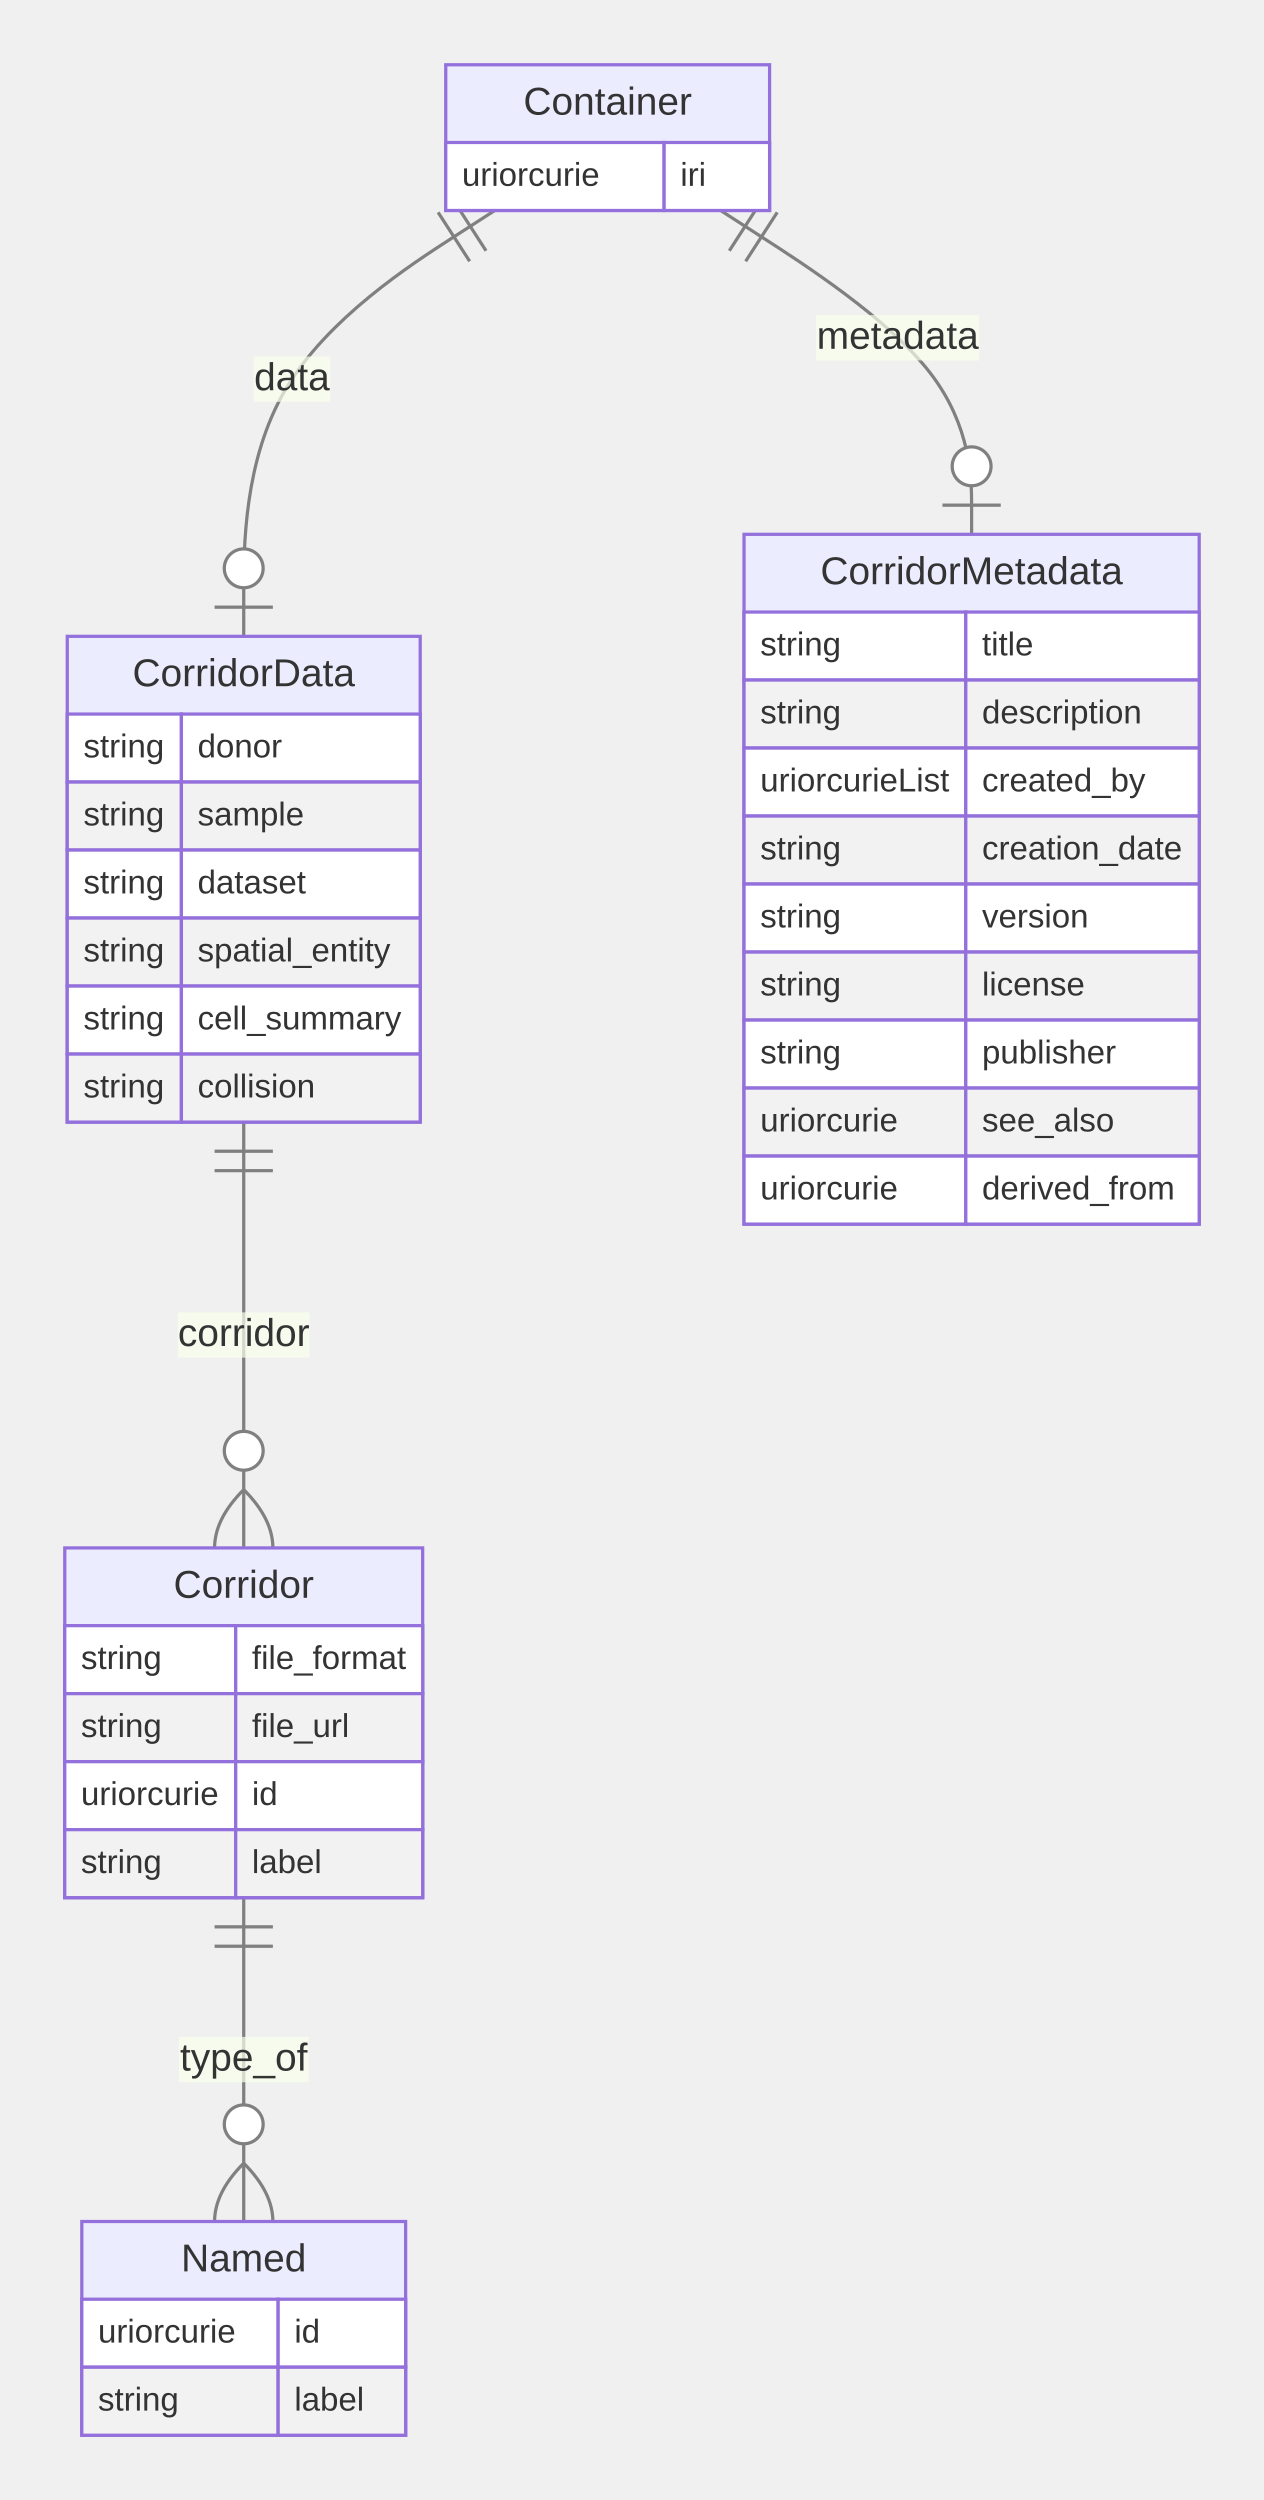
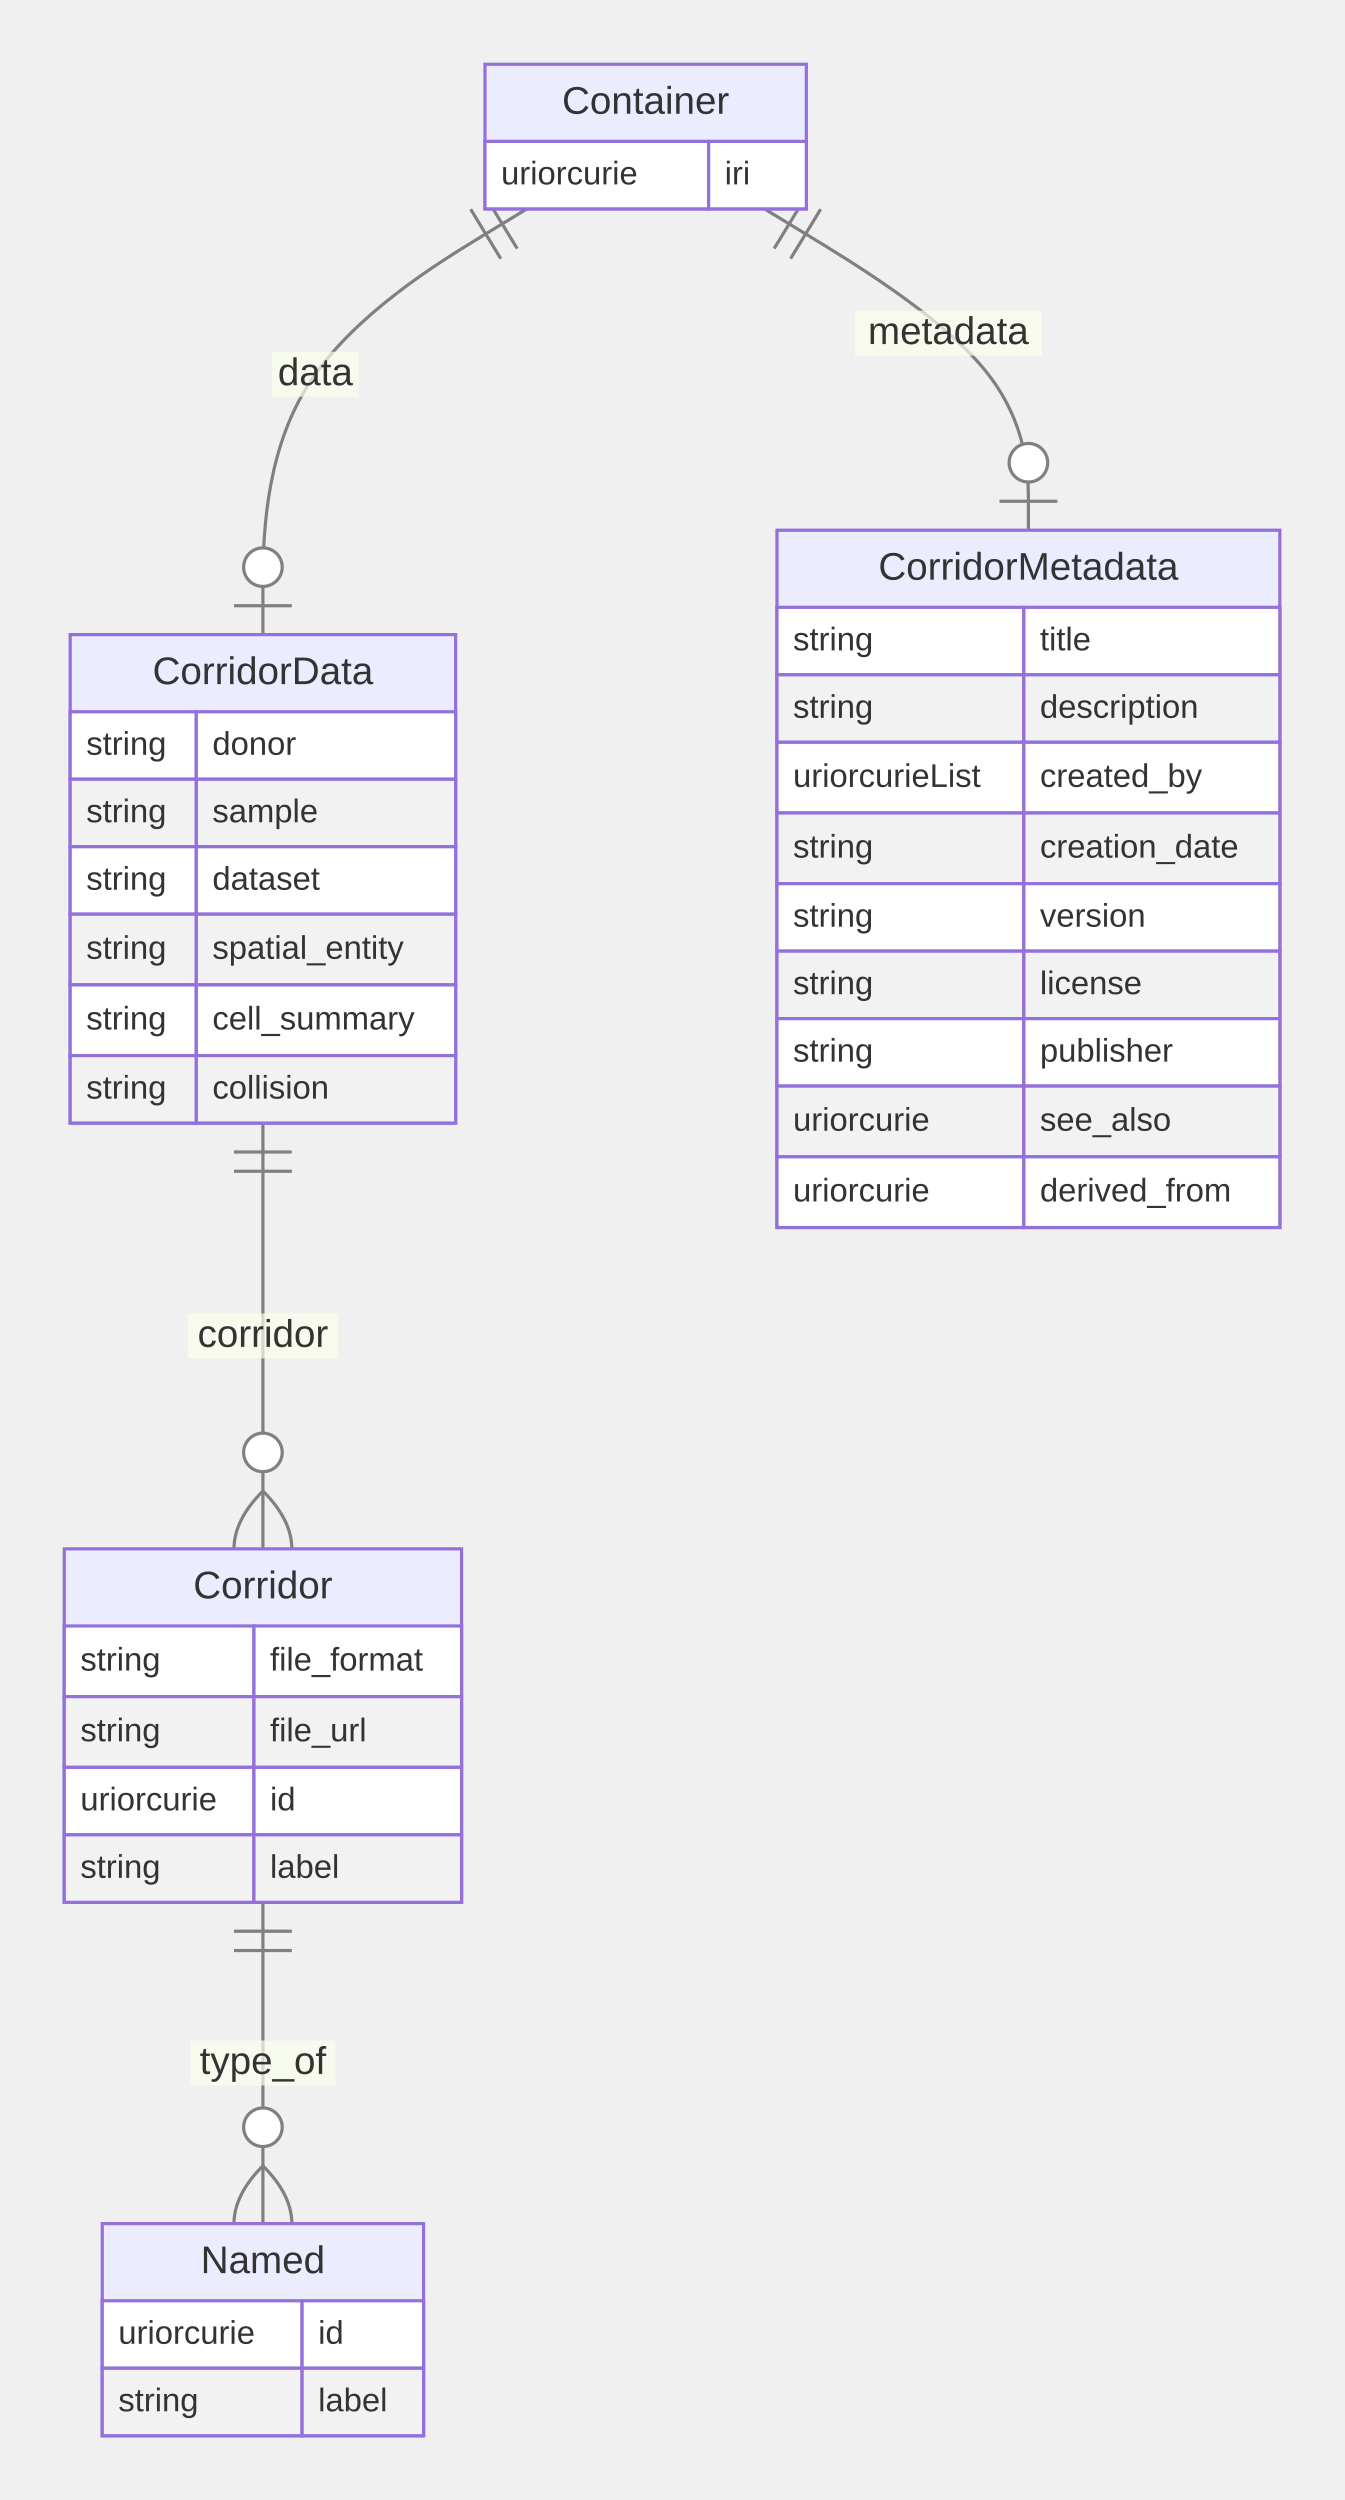
- <svg xmlns="http://www.w3.org/2000/svg" aria-roledescription="er" role="graphics-document document" viewBox="0 0 390.312 772" style="max-width: 390.312px; background-color: white;" width="100%" id="my-svg">
+ <svg xmlns="http://www.w3.org/2000/svg" aria-roledescription="er" role="graphics-document document" viewBox="0 0 418.284 778" style="max-width: 418.284px; background-color: white;" width="100%" id="my-svg">
  <style>#my-svg{font-family:"trebuchet ms",verdana,arial,sans-serif;font-size:16px;fill:#333;}#my-svg .error-icon{fill:#552222;}#my-svg .error-text{fill:#552222;stroke:#552222;}#my-svg .edge-thickness-normal{stroke-width:1px;}#my-svg .edge-thickness-thick{stroke-width:3.5px;}#my-svg .edge-pattern-solid{stroke-dasharray:0;}#my-svg .edge-thickness-invisible{stroke-width:0;fill:none;}#my-svg .edge-pattern-dashed{stroke-dasharray:3;}#my-svg .edge-pattern-dotted{stroke-dasharray:2;}#my-svg .marker{fill:#333333;stroke:#333333;}#my-svg .marker.cross{stroke:#333333;}#my-svg svg{font-family:"trebuchet ms",verdana,arial,sans-serif;font-size:16px;}#my-svg p{margin:0;}#my-svg .entityBox{fill:#ECECFF;stroke:#9370DB;}#my-svg .attributeBoxOdd{fill:#ffffff;stroke:#9370DB;}#my-svg .attributeBoxEven{fill:#f2f2f2;stroke:#9370DB;}#my-svg .relationshipLabelBox{fill:hsl(80, 100%, 96.275%);opacity:0.7;background-color:hsl(80, 100%, 96.275%);}#my-svg .relationshipLabelBox rect{opacity:0.5;}#my-svg .relationshipLine{stroke:#333333;}#my-svg .entityTitleText{text-anchor:middle;font-size:18px;fill:#333;}#my-svg #MD_PARENT_START{fill:#f5f5f5!important;stroke:#333333!important;stroke-width:1;}#my-svg #MD_PARENT_END{fill:#f5f5f5!important;stroke:#333333!important;stroke-width:1;}#my-svg :root{--mermaid-font-family:"trebuchet ms",verdana,arial,sans-serif;}</style>
  <g />
  <defs>
    <marker orient="auto" markerHeight="240" markerWidth="190" refY="7" refX="0" id="MD_PARENT_START">
      <path d="M 18,7 L9,13 L1,7 L9,1 Z" />
    </marker>
  </defs>
  <defs>
    <marker orient="auto" markerHeight="28" markerWidth="20" refY="7" refX="19" id="MD_PARENT_END">
      <path d="M 18,7 L9,13 L1,7 L9,1 Z" />
    </marker>
  </defs>
  <defs>
    <marker orient="auto" markerHeight="18" markerWidth="18" refY="9" refX="0" id="ONLY_ONE_START">
      <path d="M9,0 L9,18 M15,0 L15,18" fill="none" stroke="gray" />
    </marker>
  </defs>
  <defs>
    <marker orient="auto" markerHeight="18" markerWidth="18" refY="9" refX="18" id="ONLY_ONE_END">
      <path d="M3,0 L3,18 M9,0 L9,18" fill="none" stroke="gray" />
    </marker>
  </defs>
  <defs>
    <marker orient="auto" markerHeight="18" markerWidth="30" refY="9" refX="0" id="ZERO_OR_ONE_START">
      <circle r="6" cy="9" cx="21" fill="white" stroke="gray" />
      <path d="M9,0 L9,18" fill="none" stroke="gray" />
    </marker>
  </defs>
  <defs>
    <marker orient="auto" markerHeight="18" markerWidth="30" refY="9" refX="30" id="ZERO_OR_ONE_END">
      <circle r="6" cy="9" cx="9" fill="white" stroke="gray" />
      <path d="M21,0 L21,18" fill="none" stroke="gray" />
    </marker>
  </defs>
  <defs>
    <marker orient="auto" markerHeight="36" markerWidth="45" refY="18" refX="18" id="ONE_OR_MORE_START">
      <path d="M0,18 Q 18,0 36,18 Q 18,36 0,18 M42,9 L42,27" fill="none" stroke="gray" />
    </marker>
  </defs>
  <defs>
    <marker orient="auto" markerHeight="36" markerWidth="45" refY="18" refX="27" id="ONE_OR_MORE_END">
      <path d="M3,9 L3,27 M9,18 Q27,0 45,18 Q27,36 9,18" fill="none" stroke="gray" />
    </marker>
  </defs>
  <defs>
    <marker orient="auto" markerHeight="36" markerWidth="57" refY="18" refX="18" id="ZERO_OR_MORE_START">
      <circle r="6" cy="18" cx="48" fill="white" stroke="gray" />
      <path d="M0,18 Q18,0 36,18 Q18,36 0,18" fill="none" stroke="gray" />
    </marker>
  </defs>
  <defs>
    <marker orient="auto" markerHeight="36" markerWidth="57" refY="18" refX="39" id="ZERO_OR_MORE_END">
      <circle r="6" cy="18" cx="9" fill="white" stroke="gray" />
      <path d="M21,18 Q39,0 57,18 Q39,36 21,18" fill="none" stroke="gray" />
    </marker>
  </defs>
-   <path style="stroke: gray; fill: none;" marker-start="url(#ONLY_ONE_START)" marker-end="url(#ZERO_OR_ONE_END)" d="M222.527,65L235.445,73.333C248.362,81.667,274.198,98.333,287.116,115C300.034,131.667,300.034,148.333,300.034,156.667L300.034,165" class="er relationshipLine" />
-   <path style="stroke: gray; fill: none;" marker-start="url(#ONLY_ONE_START)" marker-end="url(#ZERO_OR_ONE_END)" d="M152.77,65L139.852,73.333C126.934,81.667,101.098,98.333,88.18,120.25C75.262,142.167,75.262,169.333,75.262,182.917L75.262,196.5" class="er relationshipLine" />
-   <path style="stroke: gray; fill: none;" marker-start="url(#ONLY_ONE_START)" marker-end="url(#ZERO_OR_MORE_END)" d="M75.262,346.5L75.262,360.083C75.262,373.667,75.262,400.833,75.262,422.75C75.262,444.667,75.262,461.333,75.262,469.667L75.262,478" class="er relationshipLine" />
-   <path style="stroke: gray; fill: none;" marker-start="url(#ONLY_ONE_START)" marker-end="url(#ZERO_OR_MORE_END)" d="M75.262,586L75.262,594.333C75.262,602.667,75.262,619.333,75.262,636C75.262,652.667,75.262,669.333,75.262,677.667L75.262,686" class="er relationshipLine" />
-   <g transform="translate(137.6483,20 )" id="entity-Container-bc34fb32-8a75-5b81-936b-92374bf40296">
+   <path style="stroke: gray; fill: none;" marker-start="url(#ONLY_ONE_START)" marker-end="url(#ZERO_OR_ONE_END)" d="M237.896,65L251.586,73.333C265.277,81.667,292.659,98.333,306.35,115C320.04,131.667,320.04,148.333,320.04,156.667L320.04,165" class="er relationshipLine" />
+   <path style="stroke: gray; fill: none;" marker-start="url(#ONLY_ONE_START)" marker-end="url(#ZERO_OR_ONE_END)" d="M163.965,65L150.274,73.333C136.584,81.667,109.202,98.333,95.511,120.417C81.82,142.5,81.82,170,81.82,183.75L81.82,197.5" class="er relationshipLine" />
+   <path style="stroke: gray; fill: none;" marker-start="url(#ONLY_ONE_START)" marker-end="url(#ZERO_OR_MORE_END)" d="M81.82,349.5L81.82,363.25C81.82,377,81.82,404.5,81.82,426.583C81.82,448.667,81.82,465.333,81.82,473.667L81.82,482" class="er relationshipLine" />
+   <path style="stroke: gray; fill: none;" marker-start="url(#ONLY_ONE_START)" marker-end="url(#ZERO_OR_MORE_END)" d="M81.82,592L81.82,600.333C81.82,608.667,81.82,625.333,81.82,642C81.82,658.667,81.82,675.333,81.82,683.667L81.82,692" class="er relationshipLine" />
+   <g transform="translate(150.9304,20 )" id="entity-Container-bc34fb32-8a75-5b81-936b-92374bf40296">
    <rect height="45" width="100" y="0" x="0" class="er entityBox" />
    <text style="dominant-baseline: middle; text-anchor: middle; font-size: 12px;" transform="translate(50,12)" y="0" x="0" id="text-entity-Container-bc34fb32-8a75-5b81-936b-92374bf40296" class="er entityLabel">Container</text>
-     <rect height="21" width="67.437" y="24" x="0" class="er attributeBoxOdd" />
+     <rect height="21" width="69.586" y="24" x="0" class="er attributeBoxOdd" />
    <text style="dominant-baseline: middle; font-size: 10.2px;" transform="translate(5,34.5)" y="0" x="0" id="text-entity-Container-bc34fb32-8a75-5b81-936b-92374bf40296-attr-1-type" class="er entityLabel">uriorcurie</text>
-     <rect height="21" width="32.563" y="24" x="67.437" class="er attributeBoxOdd" />
-     <text style="dominant-baseline: middle; font-size: 10.2px;" transform="translate(72.43675,34.5)" y="0" x="0" id="text-entity-Container-bc34fb32-8a75-5b81-936b-92374bf40296-attr-1-name" class="er entityLabel">iri</text>
+     <rect height="21" width="30.414" y="24" x="69.586" class="er attributeBoxOdd" />
+     <text style="dominant-baseline: middle; font-size: 10.2px;" transform="translate(74.58594,34.5)" y="0" x="0" id="text-entity-Container-bc34fb32-8a75-5b81-936b-92374bf40296-attr-1-name" class="er entityLabel">iri</text>
  </g>
-   <g transform="translate(20.76831,196.5 )" id="entity-CorridorData-7a58881f-433f-5688-9ea0-39a6a2693fb1">
-     <rect height="150" width="108.988" y="0" x="0" class="er entityBox" />
-     <text style="dominant-baseline: middle; text-anchor: middle; font-size: 12px;" transform="translate(54.49413,12)" y="0" x="0" id="text-entity-CorridorData-7a58881f-433f-5688-9ea0-39a6a2693fb1" class="er entityLabel">CorridorData</text>
-     <rect height="21" width="35.246" y="24" x="0" class="er attributeBoxOdd" />
+   <g transform="translate(21.84375,197.5 )" id="entity-CorridorData-7a58881f-433f-5688-9ea0-39a6a2693fb1">
+     <rect height="152" width="119.953" y="0" x="0" class="er entityBox" />
+     <text style="dominant-baseline: middle; text-anchor: middle; font-size: 12px;" transform="translate(59.97656,12)" y="0" x="0" id="text-entity-CorridorData-7a58881f-433f-5688-9ea0-39a6a2693fb1" class="er entityLabel">CorridorData</text>
+     <rect height="21" width="39.25" y="24" x="0" class="er attributeBoxOdd" />
    <text style="dominant-baseline: middle; font-size: 10.2px;" transform="translate(5,34.5)" y="0" x="0" id="text-entity-CorridorData-7a58881f-433f-5688-9ea0-39a6a2693fb1-attr-1-type" class="er entityLabel">string</text>
-     <rect height="21" width="73.742" y="24" x="35.246" class="er attributeBoxOdd" />
-     <text style="dominant-baseline: middle; font-size: 10.2px;" transform="translate(40.24582,34.5)" y="0" x="0" id="text-entity-CorridorData-7a58881f-433f-5688-9ea0-39a6a2693fb1-attr-1-name" class="er entityLabel">donor</text>
-     <rect height="21" width="35.246" y="45" x="0" class="er attributeBoxEven" />
+     <rect height="21" width="80.703" y="24" x="39.25" class="er attributeBoxOdd" />
+     <text style="dominant-baseline: middle; font-size: 10.2px;" transform="translate(44.25,34.5)" y="0" x="0" id="text-entity-CorridorData-7a58881f-433f-5688-9ea0-39a6a2693fb1-attr-1-name" class="er entityLabel">donor</text>
+     <rect height="21" width="39.25" y="45" x="0" class="er attributeBoxEven" />
    <text style="dominant-baseline: middle; font-size: 10.2px;" transform="translate(5,55.5)" y="0" x="0" id="text-entity-CorridorData-7a58881f-433f-5688-9ea0-39a6a2693fb1-attr-2-type" class="er entityLabel">string</text>
-     <rect height="21" width="73.742" y="45" x="35.246" class="er attributeBoxEven" />
-     <text style="dominant-baseline: middle; font-size: 10.2px;" transform="translate(40.24582,55.5)" y="0" x="0" id="text-entity-CorridorData-7a58881f-433f-5688-9ea0-39a6a2693fb1-attr-2-name" class="er entityLabel">sample</text>
-     <rect height="21" width="35.246" y="66" x="0" class="er attributeBoxOdd" />
+     <rect height="21" width="80.703" y="45" x="39.25" class="er attributeBoxEven" />
+     <text style="dominant-baseline: middle; font-size: 10.2px;" transform="translate(44.25,55.5)" y="0" x="0" id="text-entity-CorridorData-7a58881f-433f-5688-9ea0-39a6a2693fb1-attr-2-name" class="er entityLabel">sample</text>
+     <rect height="21" width="39.25" y="66" x="0" class="er attributeBoxOdd" />
    <text style="dominant-baseline: middle; font-size: 10.2px;" transform="translate(5,76.5)" y="0" x="0" id="text-entity-CorridorData-7a58881f-433f-5688-9ea0-39a6a2693fb1-attr-3-type" class="er entityLabel">string</text>
-     <rect height="21" width="73.742" y="66" x="35.246" class="er attributeBoxOdd" />
-     <text style="dominant-baseline: middle; font-size: 10.2px;" transform="translate(40.24582,76.5)" y="0" x="0" id="text-entity-CorridorData-7a58881f-433f-5688-9ea0-39a6a2693fb1-attr-3-name" class="er entityLabel">dataset</text>
-     <rect height="21" width="35.246" y="87" x="0" class="er attributeBoxEven" />
-     <text style="dominant-baseline: middle; font-size: 10.2px;" transform="translate(5,97.5)" y="0" x="0" id="text-entity-CorridorData-7a58881f-433f-5688-9ea0-39a6a2693fb1-attr-4-type" class="er entityLabel">string</text>
-     <rect height="21" width="73.742" y="87" x="35.246" class="er attributeBoxEven" />
-     <text style="dominant-baseline: middle; font-size: 10.2px;" transform="translate(40.24582,97.5)" y="0" x="0" id="text-entity-CorridorData-7a58881f-433f-5688-9ea0-39a6a2693fb1-attr-4-name" class="er entityLabel">spatial_entity</text>
-     <rect height="21" width="35.246" y="108" x="0" class="er attributeBoxOdd" />
-     <text style="dominant-baseline: middle; font-size: 10.2px;" transform="translate(5,118.5)" y="0" x="0" id="text-entity-CorridorData-7a58881f-433f-5688-9ea0-39a6a2693fb1-attr-5-type" class="er entityLabel">string</text>
-     <rect height="21" width="73.742" y="108" x="35.246" class="er attributeBoxOdd" />
-     <text style="dominant-baseline: middle; font-size: 10.2px;" transform="translate(40.24582,118.5)" y="0" x="0" id="text-entity-CorridorData-7a58881f-433f-5688-9ea0-39a6a2693fb1-attr-5-name" class="er entityLabel">cell_summary</text>
-     <rect height="21" width="35.246" y="129" x="0" class="er attributeBoxEven" />
-     <text style="dominant-baseline: middle; font-size: 10.2px;" transform="translate(5,139.5)" y="0" x="0" id="text-entity-CorridorData-7a58881f-433f-5688-9ea0-39a6a2693fb1-attr-6-type" class="er entityLabel">string</text>
-     <rect height="21" width="73.742" y="129" x="35.246" class="er attributeBoxEven" />
-     <text style="dominant-baseline: middle; font-size: 10.2px;" transform="translate(40.24582,139.5)" y="0" x="0" id="text-entity-CorridorData-7a58881f-433f-5688-9ea0-39a6a2693fb1-attr-6-name" class="er entityLabel">collision</text>
+     <rect height="21" width="80.703" y="66" x="39.25" class="er attributeBoxOdd" />
+     <text style="dominant-baseline: middle; font-size: 10.2px;" transform="translate(44.25,76.5)" y="0" x="0" id="text-entity-CorridorData-7a58881f-433f-5688-9ea0-39a6a2693fb1-attr-3-name" class="er entityLabel">dataset</text>
+     <rect height="22" width="39.25" y="87" x="0" class="er attributeBoxEven" />
+     <text style="dominant-baseline: middle; font-size: 10.2px;" transform="translate(5,98)" y="0" x="0" id="text-entity-CorridorData-7a58881f-433f-5688-9ea0-39a6a2693fb1-attr-4-type" class="er entityLabel">string</text>
+     <rect height="22" width="80.703" y="87" x="39.25" class="er attributeBoxEven" />
+     <text style="dominant-baseline: middle; font-size: 10.2px;" transform="translate(44.25,98)" y="0" x="0" id="text-entity-CorridorData-7a58881f-433f-5688-9ea0-39a6a2693fb1-attr-4-name" class="er entityLabel">spatial_entity</text>
+     <rect height="22" width="39.25" y="109" x="0" class="er attributeBoxOdd" />
+     <text style="dominant-baseline: middle; font-size: 10.2px;" transform="translate(5,120)" y="0" x="0" id="text-entity-CorridorData-7a58881f-433f-5688-9ea0-39a6a2693fb1-attr-5-type" class="er entityLabel">string</text>
+     <rect height="22" width="80.703" y="109" x="39.25" class="er attributeBoxOdd" />
+     <text style="dominant-baseline: middle; font-size: 10.2px;" transform="translate(44.25,120)" y="0" x="0" id="text-entity-CorridorData-7a58881f-433f-5688-9ea0-39a6a2693fb1-attr-5-name" class="er entityLabel">cell_summary</text>
+     <rect height="21" width="39.25" y="131" x="0" class="er attributeBoxEven" />
+     <text style="dominant-baseline: middle; font-size: 10.2px;" transform="translate(5,141.5)" y="0" x="0" id="text-entity-CorridorData-7a58881f-433f-5688-9ea0-39a6a2693fb1-attr-6-type" class="er entityLabel">string</text>
+     <rect height="21" width="80.703" y="131" x="39.25" class="er attributeBoxEven" />
+     <text style="dominant-baseline: middle; font-size: 10.2px;" transform="translate(44.25,141.5)" y="0" x="0" id="text-entity-CorridorData-7a58881f-433f-5688-9ea0-39a6a2693fb1-attr-6-name" class="er entityLabel">collision</text>
  </g>
-   <g transform="translate(20,478 )" id="entity-Corridor-5402e022-3193-51f7-9660-85d7cf15a714">
-     <rect height="108" width="110.525" y="0" x="0" class="er entityBox" />
-     <text style="dominant-baseline: middle; text-anchor: middle; font-size: 12px;" transform="translate(55.26244,12)" y="0" x="0" id="text-entity-Corridor-5402e022-3193-51f7-9660-85d7cf15a714" class="er entityLabel">Corridor</text>
-     <rect height="21" width="52.795" y="24" x="0" class="er attributeBoxOdd" />
-     <text style="dominant-baseline: middle; font-size: 10.2px;" transform="translate(5,34.5)" y="0" x="0" id="text-entity-Corridor-5402e022-3193-51f7-9660-85d7cf15a714-attr-1-type" class="er entityLabel">string</text>
-     <rect height="21" width="57.729" y="24" x="52.795" class="er attributeBoxOdd" />
-     <text style="dominant-baseline: middle; font-size: 10.2px;" transform="translate(57.79538,34.5)" y="0" x="0" id="text-entity-Corridor-5402e022-3193-51f7-9660-85d7cf15a714-attr-1-name" class="er entityLabel">file_format</text>
-     <rect height="21" width="52.795" y="45" x="0" class="er attributeBoxEven" />
-     <text style="dominant-baseline: middle; font-size: 10.2px;" transform="translate(5,55.5)" y="0" x="0" id="text-entity-Corridor-5402e022-3193-51f7-9660-85d7cf15a714-attr-2-type" class="er entityLabel">string</text>
-     <rect height="21" width="57.729" y="45" x="52.795" class="er attributeBoxEven" />
-     <text style="dominant-baseline: middle; font-size: 10.2px;" transform="translate(57.79538,55.5)" y="0" x="0" id="text-entity-Corridor-5402e022-3193-51f7-9660-85d7cf15a714-attr-2-name" class="er entityLabel">file_url</text>
-     <rect height="21" width="52.795" y="66" x="0" class="er attributeBoxOdd" />
-     <text style="dominant-baseline: middle; font-size: 10.2px;" transform="translate(5,76.5)" y="0" x="0" id="text-entity-Corridor-5402e022-3193-51f7-9660-85d7cf15a714-attr-3-type" class="er entityLabel">uriorcurie</text>
-     <rect height="21" width="57.729" y="66" x="52.795" class="er attributeBoxOdd" />
-     <text style="dominant-baseline: middle; font-size: 10.2px;" transform="translate(57.79538,76.5)" y="0" x="0" id="text-entity-Corridor-5402e022-3193-51f7-9660-85d7cf15a714-attr-3-name" class="er entityLabel">id</text>
-     <rect height="21" width="52.795" y="87" x="0" class="er attributeBoxEven" />
-     <text style="dominant-baseline: middle; font-size: 10.2px;" transform="translate(5,97.5)" y="0" x="0" id="text-entity-Corridor-5402e022-3193-51f7-9660-85d7cf15a714-attr-4-type" class="er entityLabel">string</text>
-     <rect height="21" width="57.729" y="87" x="52.795" class="er attributeBoxEven" />
-     <text style="dominant-baseline: middle; font-size: 10.2px;" transform="translate(57.79538,97.5)" y="0" x="0" id="text-entity-Corridor-5402e022-3193-51f7-9660-85d7cf15a714-attr-4-name" class="er entityLabel">label</text>
+   <g transform="translate(20,482 )" id="entity-Corridor-5402e022-3193-51f7-9660-85d7cf15a714">
+     <rect height="110" width="123.641" y="0" x="0" class="er entityBox" />
+     <text style="dominant-baseline: middle; text-anchor: middle; font-size: 12px;" transform="translate(61.82031,12)" y="0" x="0" id="text-entity-Corridor-5402e022-3193-51f7-9660-85d7cf15a714" class="er entityLabel">Corridor</text>
+     <rect height="22" width="59.031" y="24" x="0" class="er attributeBoxOdd" />
+     <text style="dominant-baseline: middle; font-size: 10.2px;" transform="translate(5,35)" y="0" x="0" id="text-entity-Corridor-5402e022-3193-51f7-9660-85d7cf15a714-attr-1-type" class="er entityLabel">string</text>
+     <rect height="22" width="64.609" y="24" x="59.031" class="er attributeBoxOdd" />
+     <text style="dominant-baseline: middle; font-size: 10.2px;" transform="translate(64.03125,35)" y="0" x="0" id="text-entity-Corridor-5402e022-3193-51f7-9660-85d7cf15a714-attr-1-name" class="er entityLabel">file_format</text>
+     <rect height="22" width="59.031" y="46" x="0" class="er attributeBoxEven" />
+     <text style="dominant-baseline: middle; font-size: 10.2px;" transform="translate(5,57)" y="0" x="0" id="text-entity-Corridor-5402e022-3193-51f7-9660-85d7cf15a714-attr-2-type" class="er entityLabel">string</text>
+     <rect height="22" width="64.609" y="46" x="59.031" class="er attributeBoxEven" />
+     <text style="dominant-baseline: middle; font-size: 10.2px;" transform="translate(64.03125,57)" y="0" x="0" id="text-entity-Corridor-5402e022-3193-51f7-9660-85d7cf15a714-attr-2-name" class="er entityLabel">file_url</text>
+     <rect height="21" width="59.031" y="68" x="0" class="er attributeBoxOdd" />
+     <text style="dominant-baseline: middle; font-size: 10.2px;" transform="translate(5,78.5)" y="0" x="0" id="text-entity-Corridor-5402e022-3193-51f7-9660-85d7cf15a714-attr-3-type" class="er entityLabel">uriorcurie</text>
+     <rect height="21" width="64.609" y="68" x="59.031" class="er attributeBoxOdd" />
+     <text style="dominant-baseline: middle; font-size: 10.2px;" transform="translate(64.03125,78.5)" y="0" x="0" id="text-entity-Corridor-5402e022-3193-51f7-9660-85d7cf15a714-attr-3-name" class="er entityLabel">id</text>
+     <rect height="21" width="59.031" y="89" x="0" class="er attributeBoxEven" />
+     <text style="dominant-baseline: middle; font-size: 10.2px;" transform="translate(5,99.5)" y="0" x="0" id="text-entity-Corridor-5402e022-3193-51f7-9660-85d7cf15a714-attr-4-type" class="er entityLabel">string</text>
+     <rect height="21" width="64.609" y="89" x="59.031" class="er attributeBoxEven" />
+     <text style="dominant-baseline: middle; font-size: 10.2px;" transform="translate(64.03125,99.5)" y="0" x="0" id="text-entity-Corridor-5402e022-3193-51f7-9660-85d7cf15a714-attr-4-name" class="er entityLabel">label</text>
  </g>
-   <g transform="translate(25.26244,686 )" id="entity-Named-527792da-945b-57c2-aece-6a504f46f916">
+   <g transform="translate(31.82031,692 )" id="entity-Named-527792da-945b-57c2-aece-6a504f46f916">
    <rect height="66" width="100" y="0" x="0" class="er entityBox" />
    <text style="dominant-baseline: middle; text-anchor: middle; font-size: 12px;" transform="translate(50,12)" y="0" x="0" id="text-entity-Named-527792da-945b-57c2-aece-6a504f46f916" class="er entityLabel">Named</text>
-     <rect height="21" width="60.632" y="24" x="0" class="er attributeBoxOdd" />
+     <rect height="21" width="62.195" y="24" x="0" class="er attributeBoxOdd" />
    <text style="dominant-baseline: middle; font-size: 10.2px;" transform="translate(5,34.5)" y="0" x="0" id="text-entity-Named-527792da-945b-57c2-aece-6a504f46f916-attr-1-type" class="er entityLabel">uriorcurie</text>
-     <rect height="21" width="39.368" y="24" x="60.632" class="er attributeBoxOdd" />
-     <text style="dominant-baseline: middle; font-size: 10.2px;" transform="translate(65.63206,34.5)" y="0" x="0" id="text-entity-Named-527792da-945b-57c2-aece-6a504f46f916-attr-1-name" class="er entityLabel">id</text>
-     <rect height="21" width="60.632" y="45" x="0" class="er attributeBoxEven" />
+     <rect height="21" width="37.805" y="24" x="62.195" class="er attributeBoxOdd" />
+     <text style="dominant-baseline: middle; font-size: 10.2px;" transform="translate(67.19531,34.5)" y="0" x="0" id="text-entity-Named-527792da-945b-57c2-aece-6a504f46f916-attr-1-name" class="er entityLabel">id</text>
+     <rect height="21" width="62.195" y="45" x="0" class="er attributeBoxEven" />
    <text style="dominant-baseline: middle; font-size: 10.2px;" transform="translate(5,55.5)" y="0" x="0" id="text-entity-Named-527792da-945b-57c2-aece-6a504f46f916-attr-2-type" class="er entityLabel">string</text>
-     <rect height="21" width="39.368" y="45" x="60.632" class="er attributeBoxEven" />
-     <text style="dominant-baseline: middle; font-size: 10.2px;" transform="translate(65.63206,55.5)" y="0" x="0" id="text-entity-Named-527792da-945b-57c2-aece-6a504f46f916-attr-2-name" class="er entityLabel">label</text>
+     <rect height="21" width="37.805" y="45" x="62.195" class="er attributeBoxEven" />
+     <text style="dominant-baseline: middle; font-size: 10.2px;" transform="translate(67.19531,55.5)" y="0" x="0" id="text-entity-Named-527792da-945b-57c2-aece-6a504f46f916-attr-2-name" class="er entityLabel">label</text>
  </g>
-   <g transform="translate(229.7566,165 )" id="entity-CorridorMetadata-accddde2-07fa-5bd2-9109-d8673cd3e8ff">
-     <rect height="213" width="140.555" y="0" x="0" class="er entityBox" />
-     <text style="dominant-baseline: middle; text-anchor: middle; font-size: 12px;" transform="translate(70.27756,12)" y="0" x="0" id="text-entity-CorridorMetadata-accddde2-07fa-5bd2-9109-d8673cd3e8ff" class="er entityLabel">CorridorMetadata</text>
-     <rect height="21" width="68.484" y="24" x="0" class="er attributeBoxOdd" />
+   <g transform="translate(241.7969,165 )" id="entity-CorridorMetadata-accddde2-07fa-5bd2-9109-d8673cd3e8ff">
+     <rect height="217" width="156.487" y="0" x="0" class="er entityBox" />
+     <text style="dominant-baseline: middle; text-anchor: middle; font-size: 12px;" transform="translate(78.24359,12)" y="0" x="0" id="text-entity-CorridorMetadata-accddde2-07fa-5bd2-9109-d8673cd3e8ff" class="er entityLabel">CorridorMetadata</text>
+     <rect height="21" width="76.831" y="24" x="0" class="er attributeBoxOdd" />
    <text style="dominant-baseline: middle; font-size: 10.2px;" transform="translate(5,34.5)" y="0" x="0" id="text-entity-CorridorMetadata-accddde2-07fa-5bd2-9109-d8673cd3e8ff-attr-1-type" class="er entityLabel">string</text>
-     <rect height="21" width="72.071" y="24" x="68.484" class="er attributeBoxOdd" />
-     <text style="dominant-baseline: middle; font-size: 10.2px;" transform="translate(73.48407,34.5)" y="0" x="0" id="text-entity-CorridorMetadata-accddde2-07fa-5bd2-9109-d8673cd3e8ff-attr-1-name" class="er entityLabel">title</text>
-     <rect height="21" width="68.484" y="45" x="0" class="er attributeBoxEven" />
+     <rect height="21" width="79.656" y="24" x="76.831" class="er attributeBoxOdd" />
+     <text style="dominant-baseline: middle; font-size: 10.2px;" transform="translate(81.83093,34.5)" y="0" x="0" id="text-entity-CorridorMetadata-accddde2-07fa-5bd2-9109-d8673cd3e8ff-attr-1-name" class="er entityLabel">title</text>
+     <rect height="21" width="76.831" y="45" x="0" class="er attributeBoxEven" />
    <text style="dominant-baseline: middle; font-size: 10.2px;" transform="translate(5,55.5)" y="0" x="0" id="text-entity-CorridorMetadata-accddde2-07fa-5bd2-9109-d8673cd3e8ff-attr-2-type" class="er entityLabel">string</text>
-     <rect height="21" width="72.071" y="45" x="68.484" class="er attributeBoxEven" />
-     <text style="dominant-baseline: middle; font-size: 10.2px;" transform="translate(73.48407,55.5)" y="0" x="0" id="text-entity-CorridorMetadata-accddde2-07fa-5bd2-9109-d8673cd3e8ff-attr-2-name" class="er entityLabel">description</text>
-     <rect height="21" width="68.484" y="66" x="0" class="er attributeBoxOdd" />
-     <text style="dominant-baseline: middle; font-size: 10.2px;" transform="translate(5,76.5)" y="0" x="0" id="text-entity-CorridorMetadata-accddde2-07fa-5bd2-9109-d8673cd3e8ff-attr-3-type" class="er entityLabel">uriorcurieList</text>
-     <rect height="21" width="72.071" y="66" x="68.484" class="er attributeBoxOdd" />
-     <text style="dominant-baseline: middle; font-size: 10.2px;" transform="translate(73.48407,76.5)" y="0" x="0" id="text-entity-CorridorMetadata-accddde2-07fa-5bd2-9109-d8673cd3e8ff-attr-3-name" class="er entityLabel">created_by</text>
-     <rect height="21" width="68.484" y="87" x="0" class="er attributeBoxEven" />
-     <text style="dominant-baseline: middle; font-size: 10.2px;" transform="translate(5,97.5)" y="0" x="0" id="text-entity-CorridorMetadata-accddde2-07fa-5bd2-9109-d8673cd3e8ff-attr-4-type" class="er entityLabel">string</text>
-     <rect height="21" width="72.071" y="87" x="68.484" class="er attributeBoxEven" />
-     <text style="dominant-baseline: middle; font-size: 10.2px;" transform="translate(73.48407,97.5)" y="0" x="0" id="text-entity-CorridorMetadata-accddde2-07fa-5bd2-9109-d8673cd3e8ff-attr-4-name" class="er entityLabel">creation_date</text>
-     <rect height="21" width="68.484" y="108" x="0" class="er attributeBoxOdd" />
-     <text style="dominant-baseline: middle; font-size: 10.2px;" transform="translate(5,118.5)" y="0" x="0" id="text-entity-CorridorMetadata-accddde2-07fa-5bd2-9109-d8673cd3e8ff-attr-5-type" class="er entityLabel">string</text>
-     <rect height="21" width="72.071" y="108" x="68.484" class="er attributeBoxOdd" />
-     <text style="dominant-baseline: middle; font-size: 10.2px;" transform="translate(73.48407,118.5)" y="0" x="0" id="text-entity-CorridorMetadata-accddde2-07fa-5bd2-9109-d8673cd3e8ff-attr-5-name" class="er entityLabel">version</text>
-     <rect height="21" width="68.484" y="129" x="0" class="er attributeBoxEven" />
-     <text style="dominant-baseline: middle; font-size: 10.2px;" transform="translate(5,139.5)" y="0" x="0" id="text-entity-CorridorMetadata-accddde2-07fa-5bd2-9109-d8673cd3e8ff-attr-6-type" class="er entityLabel">string</text>
-     <rect height="21" width="72.071" y="129" x="68.484" class="er attributeBoxEven" />
-     <text style="dominant-baseline: middle; font-size: 10.2px;" transform="translate(73.48407,139.5)" y="0" x="0" id="text-entity-CorridorMetadata-accddde2-07fa-5bd2-9109-d8673cd3e8ff-attr-6-name" class="er entityLabel">license</text>
-     <rect height="21" width="68.484" y="150" x="0" class="er attributeBoxOdd" />
-     <text style="dominant-baseline: middle; font-size: 10.2px;" transform="translate(5,160.5)" y="0" x="0" id="text-entity-CorridorMetadata-accddde2-07fa-5bd2-9109-d8673cd3e8ff-attr-7-type" class="er entityLabel">string</text>
-     <rect height="21" width="72.071" y="150" x="68.484" class="er attributeBoxOdd" />
-     <text style="dominant-baseline: middle; font-size: 10.2px;" transform="translate(73.48407,160.5)" y="0" x="0" id="text-entity-CorridorMetadata-accddde2-07fa-5bd2-9109-d8673cd3e8ff-attr-7-name" class="er entityLabel">publisher</text>
-     <rect height="21" width="68.484" y="171" x="0" class="er attributeBoxEven" />
-     <text style="dominant-baseline: middle; font-size: 10.2px;" transform="translate(5,181.5)" y="0" x="0" id="text-entity-CorridorMetadata-accddde2-07fa-5bd2-9109-d8673cd3e8ff-attr-8-type" class="er entityLabel">uriorcurie</text>
-     <rect height="21" width="72.071" y="171" x="68.484" class="er attributeBoxEven" />
-     <text style="dominant-baseline: middle; font-size: 10.2px;" transform="translate(73.48407,181.5)" y="0" x="0" id="text-entity-CorridorMetadata-accddde2-07fa-5bd2-9109-d8673cd3e8ff-attr-8-name" class="er entityLabel">see_also</text>
-     <rect height="21" width="68.484" y="192" x="0" class="er attributeBoxOdd" />
-     <text style="dominant-baseline: middle; font-size: 10.2px;" transform="translate(5,202.5)" y="0" x="0" id="text-entity-CorridorMetadata-accddde2-07fa-5bd2-9109-d8673cd3e8ff-attr-9-type" class="er entityLabel">uriorcurie</text>
-     <rect height="21" width="72.071" y="192" x="68.484" class="er attributeBoxOdd" />
-     <text style="dominant-baseline: middle; font-size: 10.2px;" transform="translate(73.48407,202.5)" y="0" x="0" id="text-entity-CorridorMetadata-accddde2-07fa-5bd2-9109-d8673cd3e8ff-attr-9-name" class="er entityLabel">derived_from</text>
+     <rect height="21" width="79.656" y="45" x="76.831" class="er attributeBoxEven" />
+     <text style="dominant-baseline: middle; font-size: 10.2px;" transform="translate(81.83093,55.5)" y="0" x="0" id="text-entity-CorridorMetadata-accddde2-07fa-5bd2-9109-d8673cd3e8ff-attr-2-name" class="er entityLabel">description</text>
+     <rect height="22" width="76.831" y="66" x="0" class="er attributeBoxOdd" />
+     <text style="dominant-baseline: middle; font-size: 10.2px;" transform="translate(5,77)" y="0" x="0" id="text-entity-CorridorMetadata-accddde2-07fa-5bd2-9109-d8673cd3e8ff-attr-3-type" class="er entityLabel">uriorcurieList</text>
+     <rect height="22" width="79.656" y="66" x="76.831" class="er attributeBoxOdd" />
+     <text style="dominant-baseline: middle; font-size: 10.2px;" transform="translate(81.83093,77)" y="0" x="0" id="text-entity-CorridorMetadata-accddde2-07fa-5bd2-9109-d8673cd3e8ff-attr-3-name" class="er entityLabel">created_by</text>
+     <rect height="22" width="76.831" y="88" x="0" class="er attributeBoxEven" />
+     <text style="dominant-baseline: middle; font-size: 10.2px;" transform="translate(5,99)" y="0" x="0" id="text-entity-CorridorMetadata-accddde2-07fa-5bd2-9109-d8673cd3e8ff-attr-4-type" class="er entityLabel">string</text>
+     <rect height="22" width="79.656" y="88" x="76.831" class="er attributeBoxEven" />
+     <text style="dominant-baseline: middle; font-size: 10.2px;" transform="translate(81.83093,99)" y="0" x="0" id="text-entity-CorridorMetadata-accddde2-07fa-5bd2-9109-d8673cd3e8ff-attr-4-name" class="er entityLabel">creation_date</text>
+     <rect height="21" width="76.831" y="110" x="0" class="er attributeBoxOdd" />
+     <text style="dominant-baseline: middle; font-size: 10.2px;" transform="translate(5,120.5)" y="0" x="0" id="text-entity-CorridorMetadata-accddde2-07fa-5bd2-9109-d8673cd3e8ff-attr-5-type" class="er entityLabel">string</text>
+     <rect height="21" width="79.656" y="110" x="76.831" class="er attributeBoxOdd" />
+     <text style="dominant-baseline: middle; font-size: 10.2px;" transform="translate(81.83093,120.5)" y="0" x="0" id="text-entity-CorridorMetadata-accddde2-07fa-5bd2-9109-d8673cd3e8ff-attr-5-name" class="er entityLabel">version</text>
+     <rect height="21" width="76.831" y="131" x="0" class="er attributeBoxEven" />
+     <text style="dominant-baseline: middle; font-size: 10.2px;" transform="translate(5,141.5)" y="0" x="0" id="text-entity-CorridorMetadata-accddde2-07fa-5bd2-9109-d8673cd3e8ff-attr-6-type" class="er entityLabel">string</text>
+     <rect height="21" width="79.656" y="131" x="76.831" class="er attributeBoxEven" />
+     <text style="dominant-baseline: middle; font-size: 10.2px;" transform="translate(81.83093,141.5)" y="0" x="0" id="text-entity-CorridorMetadata-accddde2-07fa-5bd2-9109-d8673cd3e8ff-attr-6-name" class="er entityLabel">license</text>
+     <rect height="21" width="76.831" y="152" x="0" class="er attributeBoxOdd" />
+     <text style="dominant-baseline: middle; font-size: 10.2px;" transform="translate(5,162.5)" y="0" x="0" id="text-entity-CorridorMetadata-accddde2-07fa-5bd2-9109-d8673cd3e8ff-attr-7-type" class="er entityLabel">string</text>
+     <rect height="21" width="79.656" y="152" x="76.831" class="er attributeBoxOdd" />
+     <text style="dominant-baseline: middle; font-size: 10.2px;" transform="translate(81.83093,162.5)" y="0" x="0" id="text-entity-CorridorMetadata-accddde2-07fa-5bd2-9109-d8673cd3e8ff-attr-7-name" class="er entityLabel">publisher</text>
+     <rect height="22" width="76.831" y="173" x="0" class="er attributeBoxEven" />
+     <text style="dominant-baseline: middle; font-size: 10.2px;" transform="translate(5,184)" y="0" x="0" id="text-entity-CorridorMetadata-accddde2-07fa-5bd2-9109-d8673cd3e8ff-attr-8-type" class="er entityLabel">uriorcurie</text>
+     <rect height="22" width="79.656" y="173" x="76.831" class="er attributeBoxEven" />
+     <text style="dominant-baseline: middle; font-size: 10.2px;" transform="translate(81.83093,184)" y="0" x="0" id="text-entity-CorridorMetadata-accddde2-07fa-5bd2-9109-d8673cd3e8ff-attr-8-name" class="er entityLabel">see_also</text>
+     <rect height="22" width="76.831" y="195" x="0" class="er attributeBoxOdd" />
+     <text style="dominant-baseline: middle; font-size: 10.2px;" transform="translate(5,206)" y="0" x="0" id="text-entity-CorridorMetadata-accddde2-07fa-5bd2-9109-d8673cd3e8ff-attr-9-type" class="er entityLabel">uriorcurie</text>
+     <rect height="22" width="79.656" y="195" x="76.831" class="er attributeBoxOdd" />
+     <text style="dominant-baseline: middle; font-size: 10.2px;" transform="translate(81.83093,206)" y="0" x="0" id="text-entity-CorridorMetadata-accddde2-07fa-5bd2-9109-d8673cd3e8ff-attr-9-name" class="er entityLabel">derived_from</text>
  </g>
-   <rect height="14" width="50.359" y="97.306" x="252.041" class="er relationshipLabelBox" />
-   <text style="text-anchor: middle; dominant-baseline: middle; font-size: 12px;" y="104.306" x="277.221" id="rel1" class="er relationshipLabel">metadata</text>
-   <rect height="14" width="23.682" y="110.099" x="78.307" class="er relationshipLabelBox" />
-   <text style="text-anchor: middle; dominant-baseline: middle; font-size: 12px;" y="117.099" x="90.148" id="rel2" class="er relationshipLabel">data</text>
-   <rect height="14" width="40.688" y="405.25" x="54.918" class="er relationshipLabelBox" />
-   <text style="text-anchor: middle; dominant-baseline: middle; font-size: 12px;" y="412.25" x="75.262" id="rel3" class="er relationshipLabel">corridor</text>
-   <rect height="14" width="40.029" y="629" x="55.247" class="er relationshipLabelBox" />
-   <text style="text-anchor: middle; dominant-baseline: middle; font-size: 12px;" y="636" x="75.262" id="rel4" class="er relationshipLabel">type_of</text>
+   <rect height="14" width="58.172" y="96.662" x="266.047" class="er relationshipLabelBox" />
+   <text style="text-anchor: middle; dominant-baseline: middle; font-size: 12px;" y="103.662" x="295.133" id="rel1" class="er relationshipLabel">metadata</text>
+   <rect height="14" width="27.031" y="109.474" x="84.621" class="er relationshipLabelBox" />
+   <text style="text-anchor: middle; dominant-baseline: middle; font-size: 12px;" y="116.474" x="98.137" id="rel2" class="er relationshipLabel">data</text>
+   <rect height="14" width="46.889" y="408.75" x="58.376" class="er relationshipLabelBox" />
+   <text style="text-anchor: middle; dominant-baseline: middle; font-size: 12px;" y="415.75" x="81.82" id="rel3" class="er relationshipLabel">corridor</text>
+   <rect height="14" width="45.148" y="635" x="59.246" class="er relationshipLabelBox" />
+   <text style="text-anchor: middle; dominant-baseline: middle; font-size: 12px;" y="642" x="81.82" id="rel4" class="er relationshipLabel">type_of</text>
</svg>
